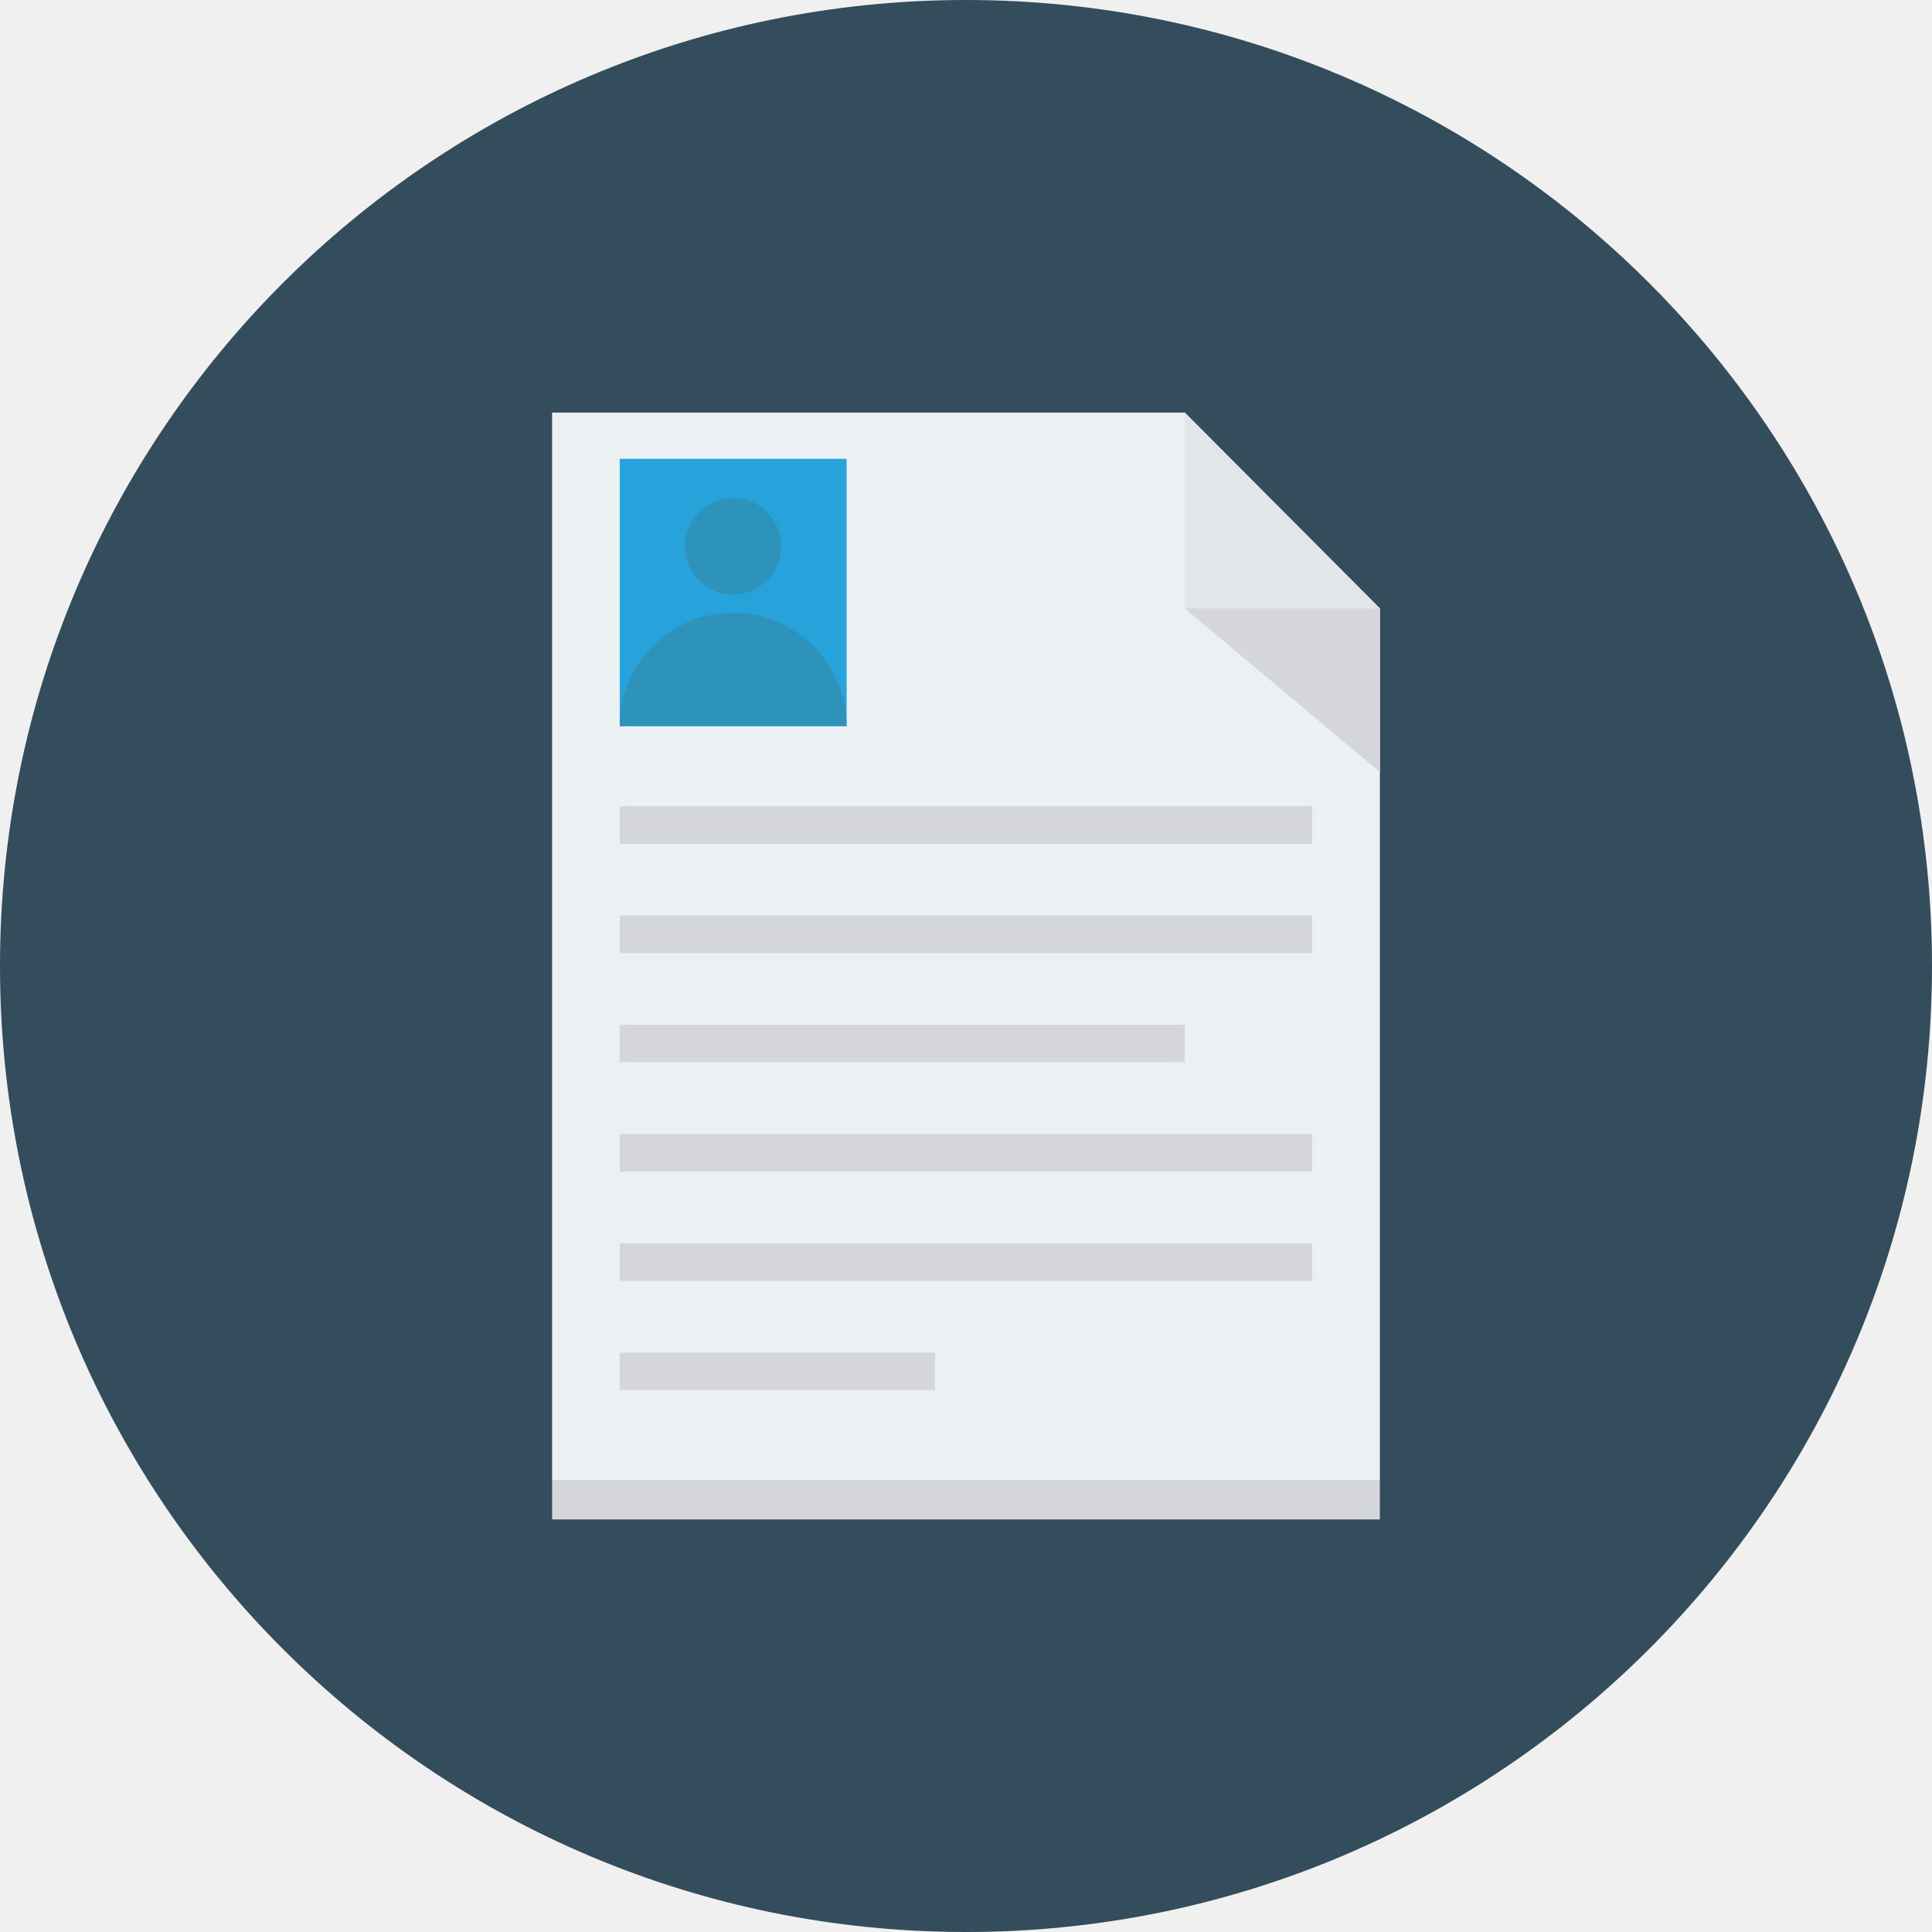
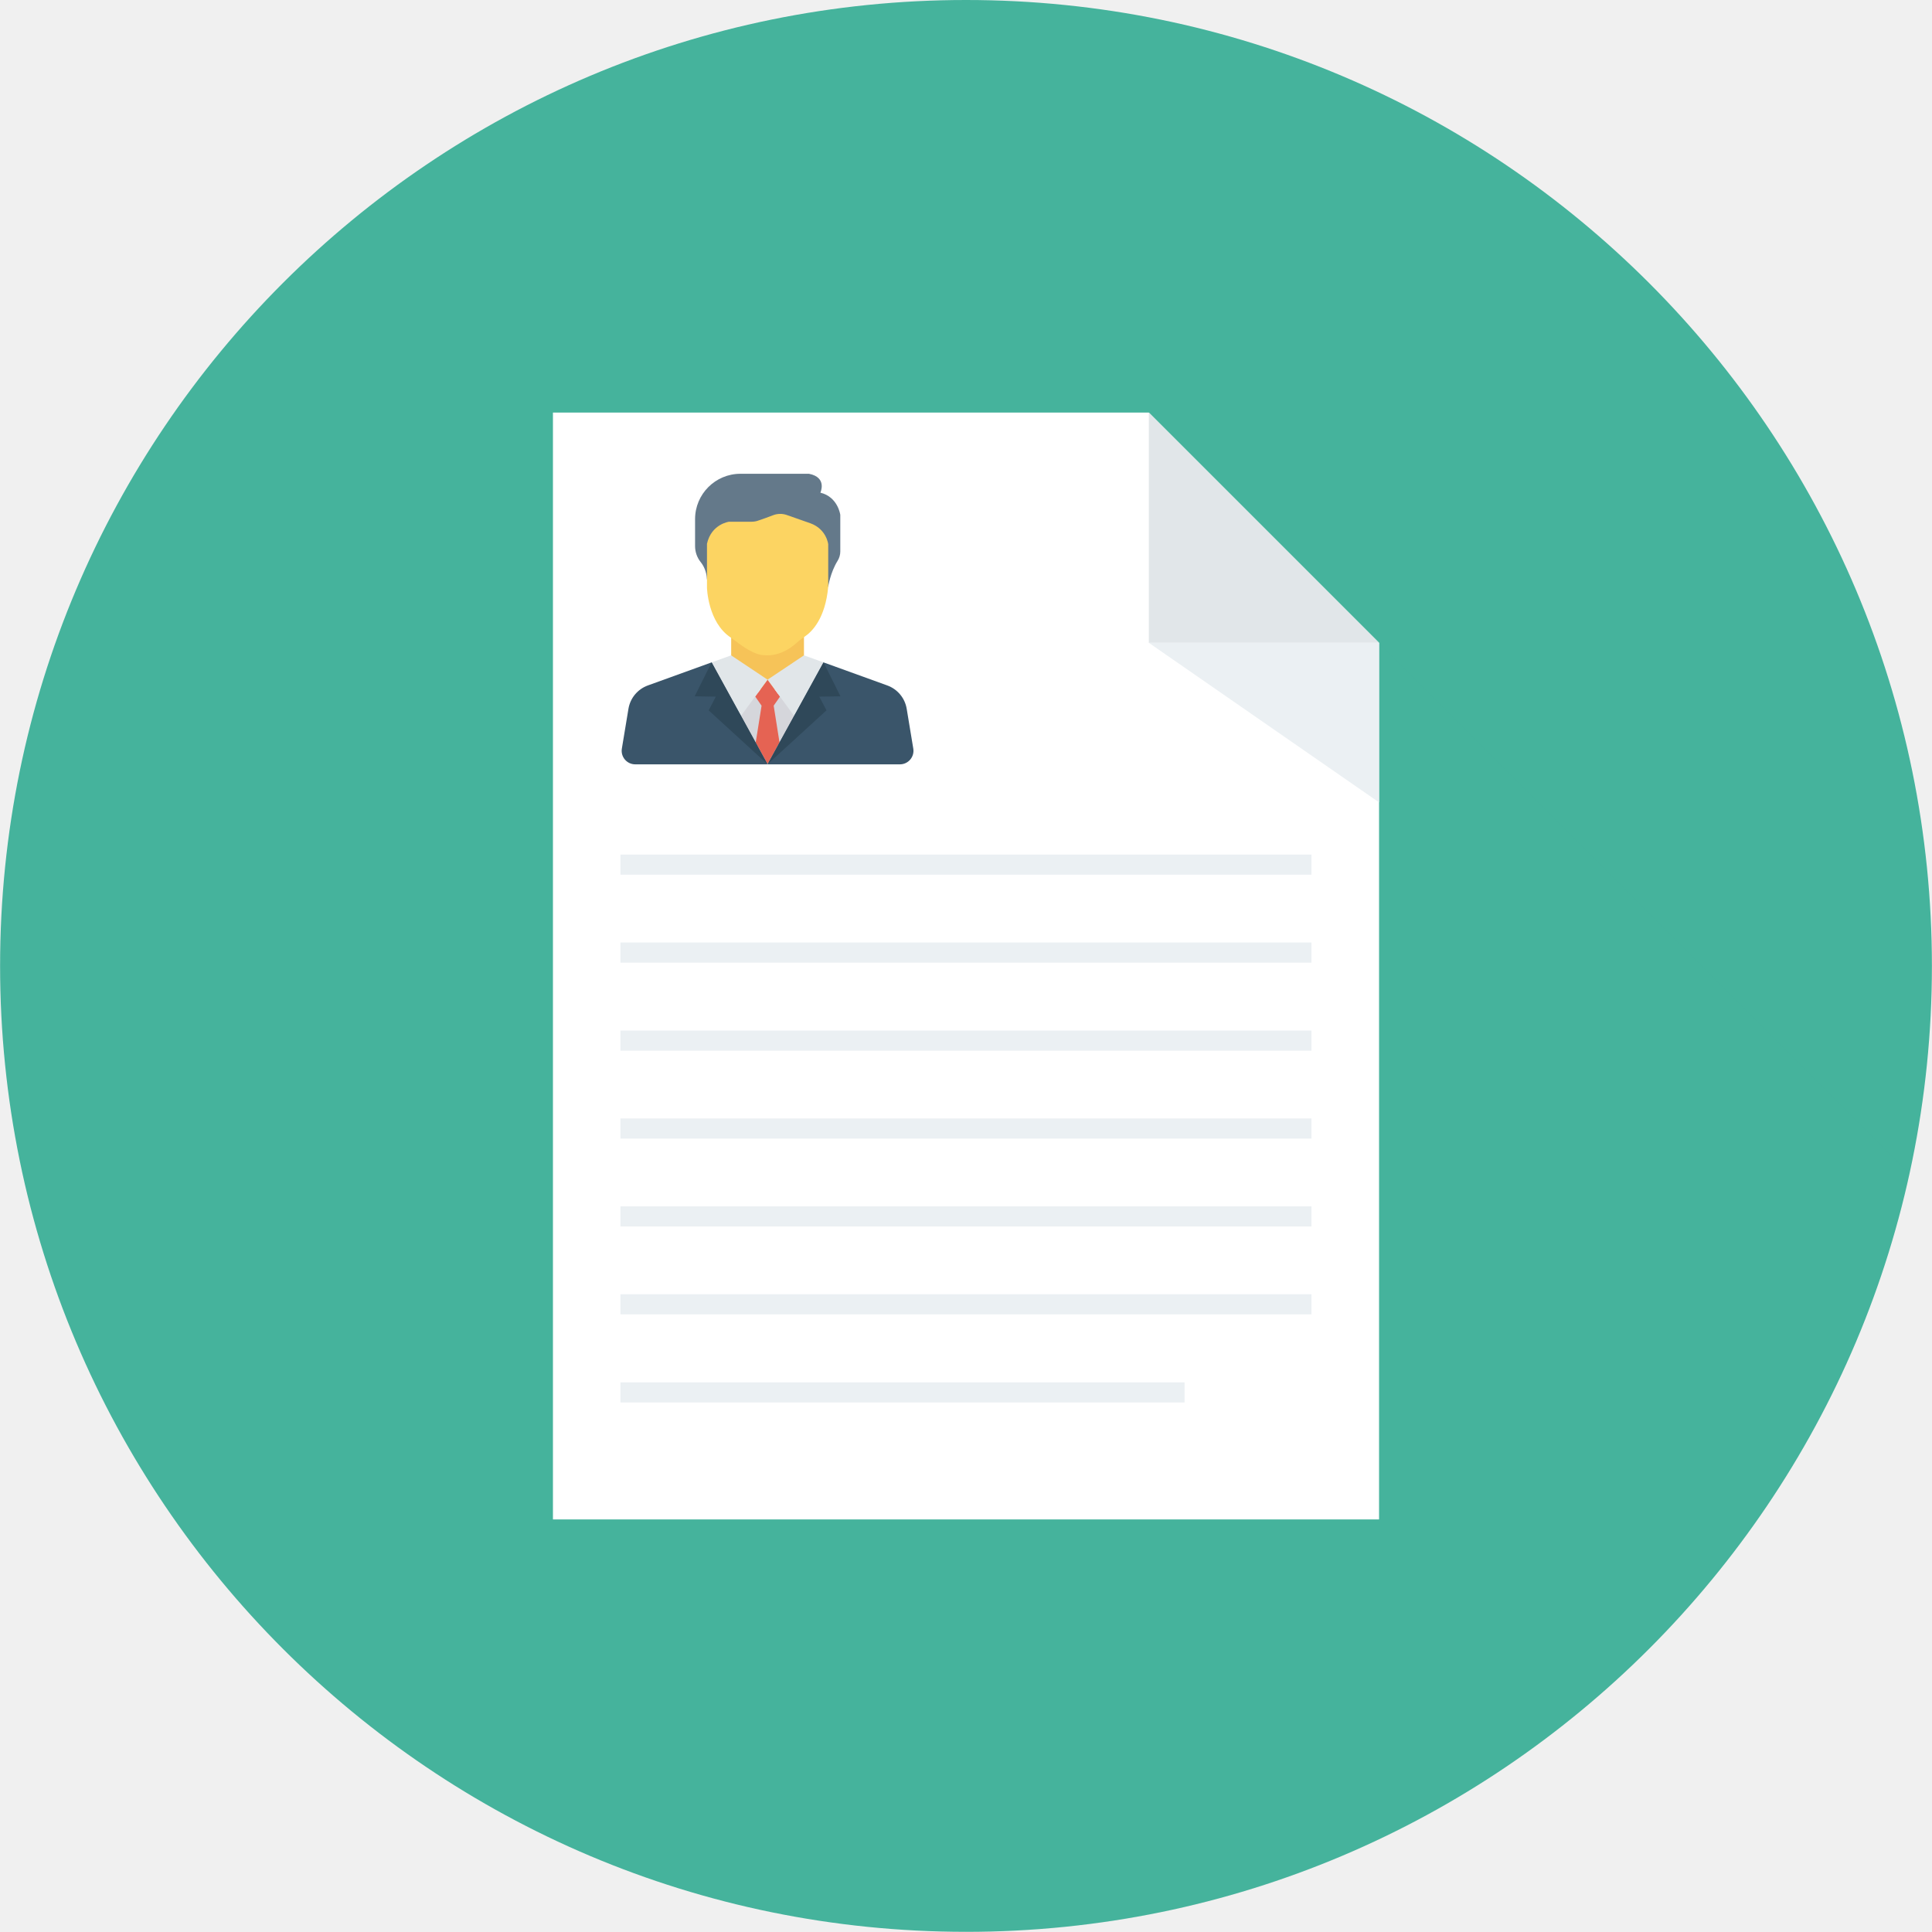
- <svg xmlns="http://www.w3.org/2000/svg" version="1.1" id="Capa_1" x="0px" y="0px" viewBox="0 0 491.52 491.52" style="enable-background:new 0 0 491.52 491.52;" xml:space="preserve" width="512px" height="512px" class="">
+ <svg xmlns="http://www.w3.org/2000/svg" version="1.1" id="Layer_1" x="0px" y="0px" viewBox="0 0 451.319 451.319" style="enable-background:new 0 0 451.319 451.319;" xml:space="preserve" width="512px" height="512px" class="">
  <g>
-     <circle style="fill:#334D5C" cx="245.76" cy="245.76" r="245.76" data-original="#334D5C" class="" />
-     <path style="opacity: 0.1;fill:#334D5C" d="M140.442,104.981v281.6l104.962,104.93  c0.119,0.001,0.237,0.009,0.356,0.009c120.308,0,220.357-86.472,241.554-200.639l-185.9-185.9H140.442z" data-original="#000000" class="active-path" data-old_color="opacity: 0.1#334D5C" />
-     <rect x="140.462" y="376.678" style="fill:#D5D6DB;" width="210.586" height="9.882" data-original="#D5D6DB" />
-     <polygon style="fill:#EBF0F3;" points="301.407,104.96 140.462,104.96 140.462,376.679 351.058,376.679 351.058,154.785 " data-original="#EBF0F3" class="" />
-     <polygon style="fill:#E1E6E9;" points="301.407,154.785 351.058,154.785 301.407,104.96 " data-original="#E1E6E9" />
+     <circle style="fill:#45B39C" cx="225.659" cy="225.638" r="225.638" data-original="#45B39C" class="" />
+     <path style="opacity: 0.1;fill:#45B39C" d="M129.188,96.37v258.566l96.38,96.38c0.031,0,0.061,0.002,0.092,0.002  c108.013,0,198.249-75.908,220.403-177.276L268.391,96.37C268.391,96.37,129.188,96.37,129.188,96.37z M179.306,158.754l0.01,0.014  l-0.01,0.006V158.754z M179.306,178.551l-0.013-0.013l0.012-0.011h0l0.012,0.011L179.306,178.551z M179.333,158.756l-0.004,0.002  l0.004-0.005V158.756z" data-original="#000000" class="active-path" data-old_color="opacity: 0.1#45B39C" />
+     <polygon style="fill:#FFFFFF;" points="268.371,96.378 129.169,96.378 129.169,354.944 322.152,354.944 322.152,150.159 " data-original="#FFFFFF" class="" />
+     <polygon style="fill:#E1E6E9;" points="268.371,150.159 322.152,150.159 268.371,96.378 " data-original="#E1E6E9" />
+     <polygon style="fill:#EBF0F3;" points="322.152,150.159 268.371,150.159 322.152,187.438 " data-original="#EBF0F3" class="" />
    <g>
-       <rect x="157.67" y="288.512" style="fill:#D5D6DB;" width="176.184" height="9.554" data-original="#D5D6DB" />
-       <rect x="157.67" y="316.303" style="fill:#D5D6DB;" width="176.184" height="9.554" data-original="#D5D6DB" />
-       <rect x="157.67" y="260.695" style="fill:#D5D6DB;" width="143.718" height="9.554" data-original="#D5D6DB" />
-       <rect x="157.67" y="232.909" style="fill:#D5D6DB;" width="176.184" height="9.554" data-original="#D5D6DB" />
-       <rect x="157.67" y="205.107" style="fill:#D5D6DB;" width="176.184" height="9.554" data-original="#D5D6DB" />
-       <rect x="157.67" y="344.115" style="fill:#D5D6DB;" width="80.205" height="9.554" data-original="#D5D6DB" />
-       <polygon style="fill:#D5D6DB;" points="301.407,154.785 351.058,196.408 351.058,154.785  " data-original="#D5D6DB" />
+       <path style="fill:#F6C358;" d="M179.284,162.098l0.023,0.015l0,0v-0.02l0.01,0.014l0.012-0.008v0l0.004-0.005v0.003l8.473-5.663   l0.001,0v-9.385c-0.641,0.441-1.256,0.92-1.834,1.441c-3.718,3.361-7.365,2.785-7.365,2.785c-2.224,0.059-5.393-2.22-6.744-3.281   c-0.344-0.27-0.697-0.528-1.059-0.773v9.212l0,0L179.284,162.098z" data-original="#F6C358" />
+       <polygon style="fill:#F6C358;" points="179.306,158.775 179.306,158.775 179.306,158.774 179.306,158.774 176.565,162.508    176.565,162.508  " data-original="#F6C358" />
    </g>
-     <rect x="157.67" y="116.731" style="fill:#27A2DB;" width="57.718" height="67.999" data-original="#27A2DB" class="" />
+     <path style="fill:#64798A;" d="M193.474,137.047c0,0,0.49-3.308,2.184-6.026c0.411-0.66,0.636-1.418,0.636-2.196v-8.551  c0,0-0.534-4.193-4.65-5.184c0,0,1.677-3.571-2.668-4.415h-16.009l0,0c-5.852,0-10.597,4.744-10.597,10.597v6.282  c0,1.361,0.456,2.685,1.308,3.747c0.671,0.835,1.367,2.148,1.475,4.048" data-original="#64798A" />
+     <path style="fill:#FCD462;" d="M178.608,153.056c0,0,3.647,0.576,7.365-2.785c0.578-0.522,1.193-1,1.834-1.441  c0.063-0.044,0.125-0.089,0.189-0.132c1.646-1.106,4.809-4.171,5.479-11.651v-9.911c0,0-0.381-3.507-4.117-4.879l-5.552-1.949  c-1.035-0.363-2.165-0.349-3.191,0.04c-1.15,0.437-2.669,1.002-3.625,1.308c-0.458,0.147-0.936,0.22-1.417,0.22h-5.275  c0,0-4.117,0.534-5.146,5.145v8.327v1.927c0,0,0.179,8.1,5.542,11.65c0.038,0.025,0.073,0.052,0.111,0.077  c0.362,0.244,0.715,0.503,1.059,0.773C173.215,150.836,176.384,153.115,178.608,153.056z" data-original="#FCD462" />
    <g>
-       <circle style="fill:#2D93BA" cx="186.527" cy="139.008" r="12.257" data-original="#2D93BA" class="" />
-       <path style="fill:#2D93BA" d="M186.528,155.87c-15.939,0-28.86,12.92-28.86,28.859h57.718   C215.387,168.791,202.466,155.87,186.528,155.87z" data-original="#2D93BA" class="" />
+       <polygon style="fill:#D5D6DB;" points="182.048,161.783 180.312,164.275 181.915,174.376 185.931,167.073  " data-original="#D5D6DB" />
+       <polygon style="fill:#D5D6DB;" points="176.83,174.997 178.587,163.924 176.676,161.181 172.42,166.978  " data-original="#D5D6DB" />
+       <polygon style="fill:#D5D6DB;" points="176.565,162.508 176.449,162.666 179.306,158.789 179.306,158.775 179.306,158.775  " data-original="#D5D6DB" />
+     </g>
+     <g>
+       <polygon style="fill:#E56353;" points="182.096,173.431 180.734,164.846 182.209,162.728 182.209,162.728 179.306,158.774    179.306,158.775 179.306,158.789 176.449,162.666 176.417,162.709 176.417,162.709 176.417,162.709 177.905,164.846    176.537,173.469 176.537,173.469 179.306,178.504 182.096,173.432  " data-original="#E56353" />
+       <polygon style="fill:#E56353;" points="179.323,178.535 179.587,178.27 179.315,178.52  " data-original="#E56353" />
+       <polygon style="fill:#E56353;" points="179.297,178.52 179.025,178.27 179.289,178.535  " data-original="#E56353" />
+       <polygon style="fill:#E56353;" points="179.294,178.539 179.306,178.552 179.319,178.539 179.306,178.528 179.306,178.528    179.306,178.528  " data-original="#E56353" />
+       <polygon style="fill:#E56353;" points="179.333,158.754 179.328,158.759 179.333,158.756  " data-original="#E56353" />
+       <polygon style="fill:#E56353;" points="179.306,158.754 179.306,158.774 179.316,158.767  " data-original="#E56353" />
+     </g>
+     <g>
+       <polygon style="fill:#E1E6E9;" points="179.333,158.756 179.328,158.759 179.328,158.759 179.316,158.767 179.306,158.774    179.306,158.774 179.306,158.774 179.306,158.774 179.306,158.774 182.209,162.728 185.51,167.224 192.38,154.734 187.807,153.094    187.806,153.094  " data-original="#E1E6E9" />
+       <polygon style="fill:#E1E6E9;" points="176.417,162.709 176.417,162.709 176.565,162.508 179.306,158.774 179.306,158.774    179.306,158.774 179.284,158.759 170.806,153.094 170.806,153.094 166.232,154.734 173.102,167.224  " data-original="#E1E6E9" />
+     </g>
+     <g>
+       <path style="fill:#3A556A;" d="M179.323,178.535l0.009,0.017h3.576h27.313c1.955,0,3.443-1.754,3.124-3.683l-1.539-9.292   c-0.415-2.506-2.151-4.593-4.54-5.457l-14.886-5.386" data-original="#3A556A" />
+       <ellipse transform="matrix(-0.7203 -0.6936 0.6936 -0.7203 184.6395 431.5238)" style="fill:#3A556A;" cx="179.316" cy="178.538" rx="0.015" ry="0.01" data-original="#3A556A" />
+     </g>
+     <g>
+       <polygon style="fill:#2F4859" points="182.096,173.432 179.306,178.504 179.306,178.504 179.315,178.52 179.587,178.27    193.066,165.94 191.389,162.738 196.334,162.662 192.38,154.734 185.51,167.224  " data-original="#2F4859" class="" />
+       <polygon style="fill:#2F4859" points="179.294,178.539 179.306,178.528 179.306,178.528 179.297,178.52 179.289,178.535  " data-original="#2F4859" class="" />
+     </g>
+     <path style="fill:#3A556A;" d="M179.294,178.539l-0.004-0.004l-13.057-23.801l-14.886,5.386c-2.389,0.864-4.125,2.951-4.54,5.457  l-1.539,9.292c-0.319,1.929,1.169,3.683,3.124,3.683h27.339h2.111h0.026h1.438h0L179.294,178.539z" data-original="#3A556A" />
+     <polygon style="fill:#2F4859" points="179.323,178.535 179.315,178.52 179.306,178.504 179.306,178.504 176.537,173.469   173.102,167.224 166.232,154.734 162.279,162.662 167.223,162.738 165.546,165.94 179.025,178.27 179.297,178.52 179.306,178.528   179.306,178.528 179.319,178.539 179.333,178.552 " data-original="#2F4859" class="" />
+     <g>
+       <rect x="144.938" y="199.629" style="fill:#EBF0F3;" width="161.423" height="4.7" data-original="#EBF0F3" class="" />
+       <rect x="144.938" y="220.175" style="fill:#EBF0F3;" width="161.423" height="4.7" data-original="#EBF0F3" class="" />
+       <rect x="144.938" y="240.742" style="fill:#EBF0F3;" width="161.423" height="4.7" data-original="#EBF0F3" class="" />
+       <rect x="144.938" y="261.274" style="fill:#EBF0F3;" width="161.423" height="4.7" data-original="#EBF0F3" class="" />
+       <rect x="144.938" y="281.805" style="fill:#EBF0F3;" width="161.423" height="4.7" data-original="#EBF0F3" class="" />
+       <rect x="144.938" y="302.336" style="fill:#EBF0F3;" width="161.423" height="4.7" data-original="#EBF0F3" class="" />
+       <rect x="144.938" y="322.918" style="fill:#EBF0F3;" width="131.779" height="4.7" data-original="#EBF0F3" class="" />
    </g>
  </g>
</svg>
